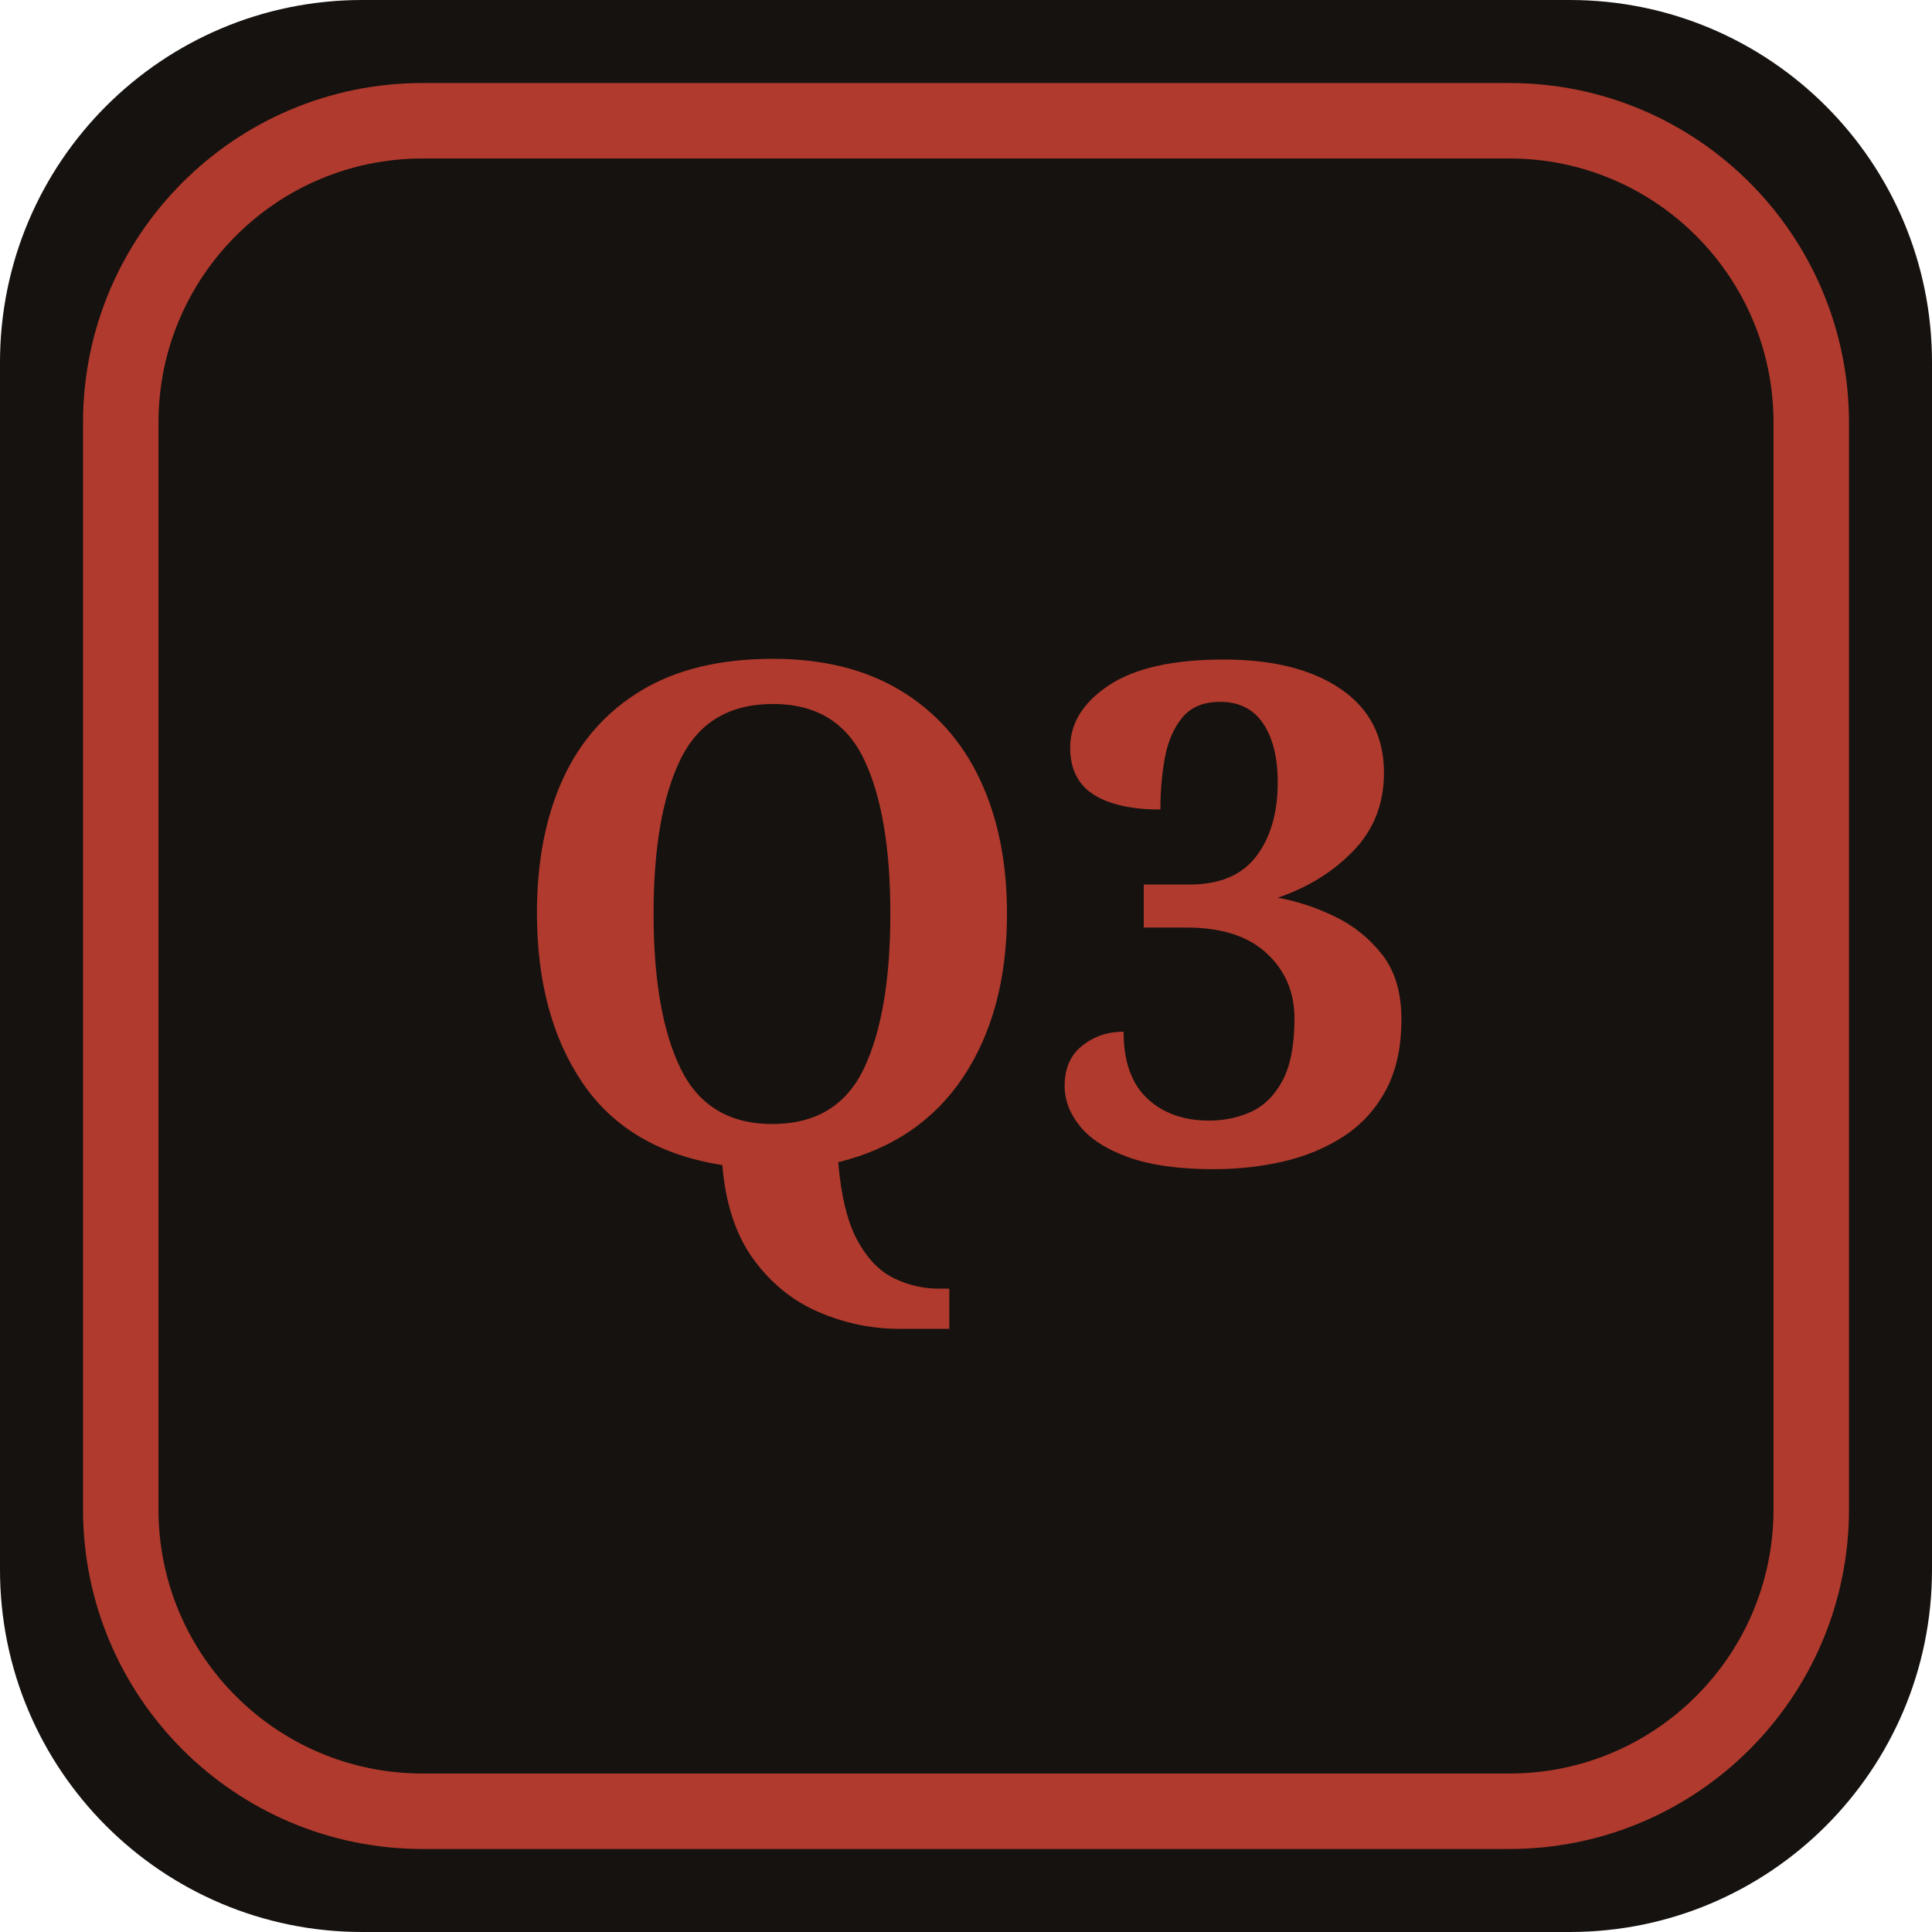
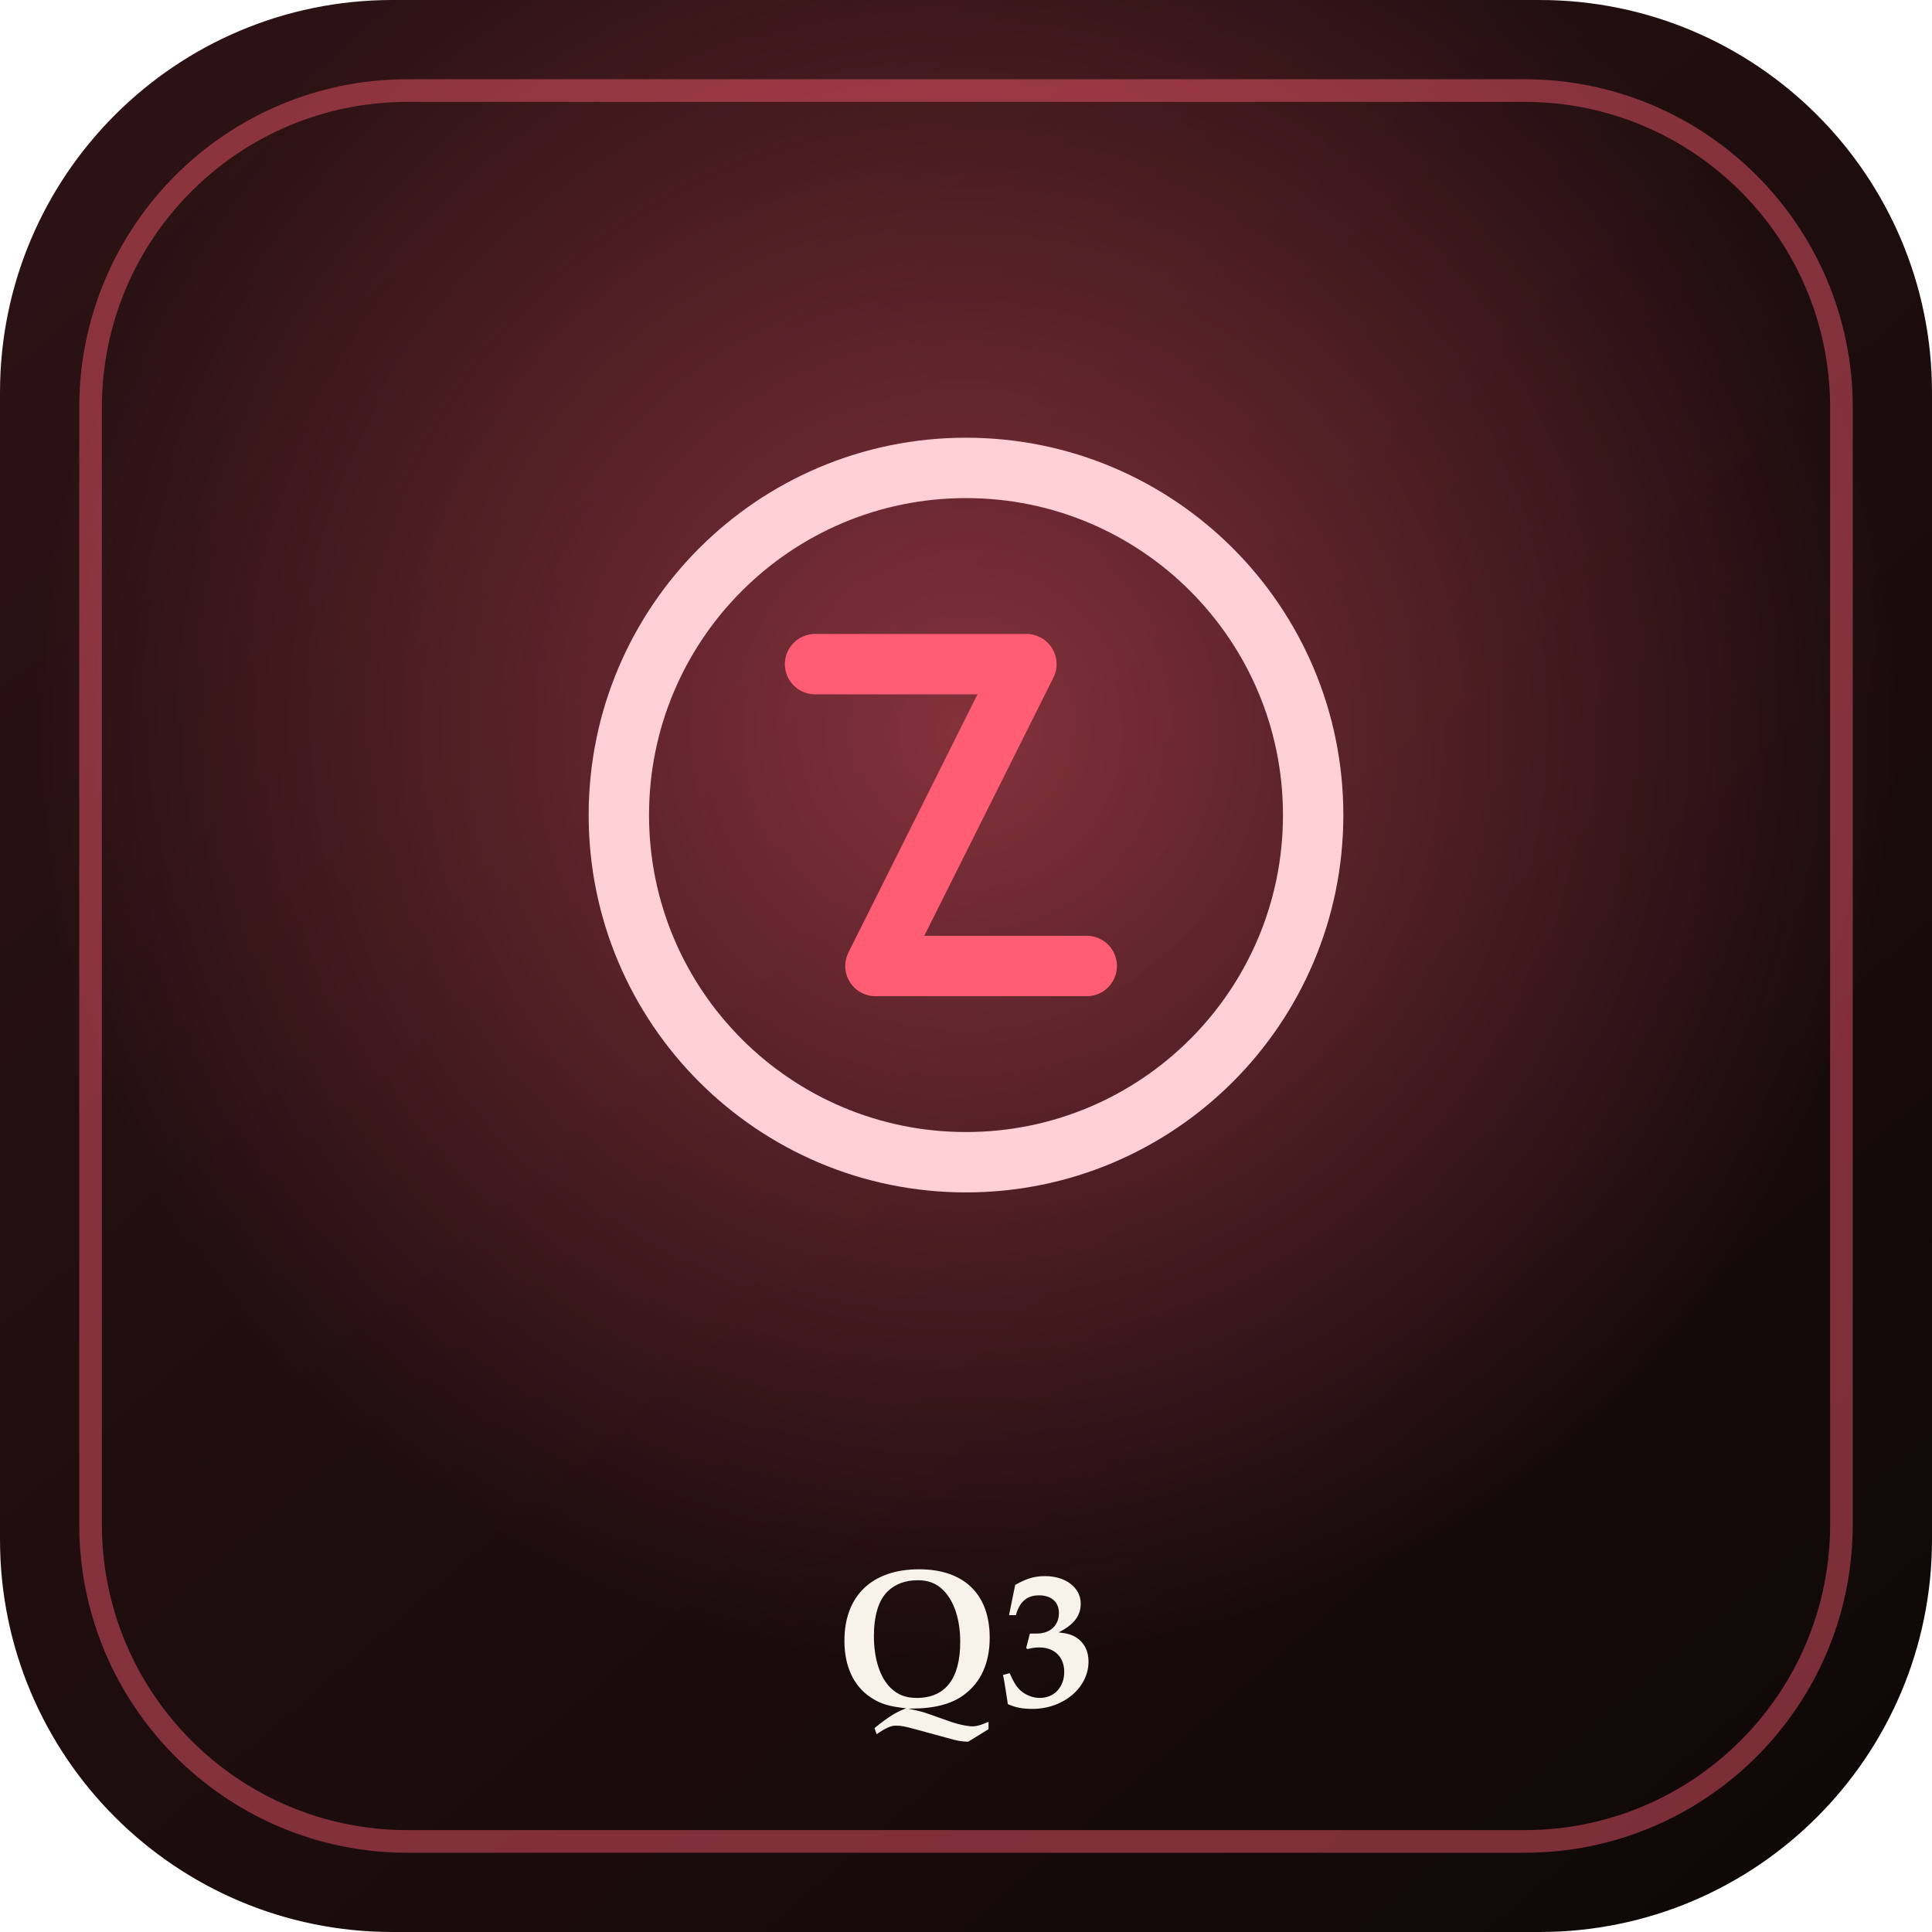
<svg xmlns="http://www.w3.org/2000/svg" viewBox="0 0 256 256">
-   <rect width="256" height="256" rx="48" fill="#16120f" />
-   <rect x="16" y="16" width="224" height="224" rx="40" fill="none" stroke="#b03a2e" stroke-width="10" />
-   <text x="128" y="154" text-anchor="middle" font-family="Georgia, serif" font-size="92" font-weight="700" fill="#b03a2e">Q3</text>
+   <defs>
+     <linearGradient id="bg" x1="24" y1="8" x2="232" y2="248" gradientUnits="userSpaceOnUse">
+       <stop stop-color="#2c1214" />
+       <stop offset="1" stop-color="#100808" />
+     </linearGradient>
+     <radialGradient id="glow" cx="50%" cy="38%" r="48%">
+       <stop stop-color="#ff5d73" stop-opacity="0.45" />
+       <stop offset="1" stop-color="#ff5d73" stop-opacity="0" />
+     </radialGradient>
+   </defs>
+   <rect width="256" height="256" rx="52" fill="url(#bg)" />
+   <rect width="256" height="256" rx="52" fill="url(#glow)" />
+   <rect x="12" y="12" width="232" height="232" rx="42" fill="none" stroke="#ff5d73" stroke-opacity="0.45" stroke-width="3" />
+   <circle cx="128" cy="108" r="46" fill="none" stroke="#ffd0d6" stroke-width="8" />
+   <path d="M108 88h28l-20 40h28" fill="none" stroke="#ff5d73" stroke-width="8" stroke-linecap="round" stroke-linejoin="round" />
+   <text x="128" y="226" text-anchor="middle" font-family="Georgia, Palatino, serif" font-size="26" font-weight="700" fill="#f7f2ea">Q3</text>
</svg>
